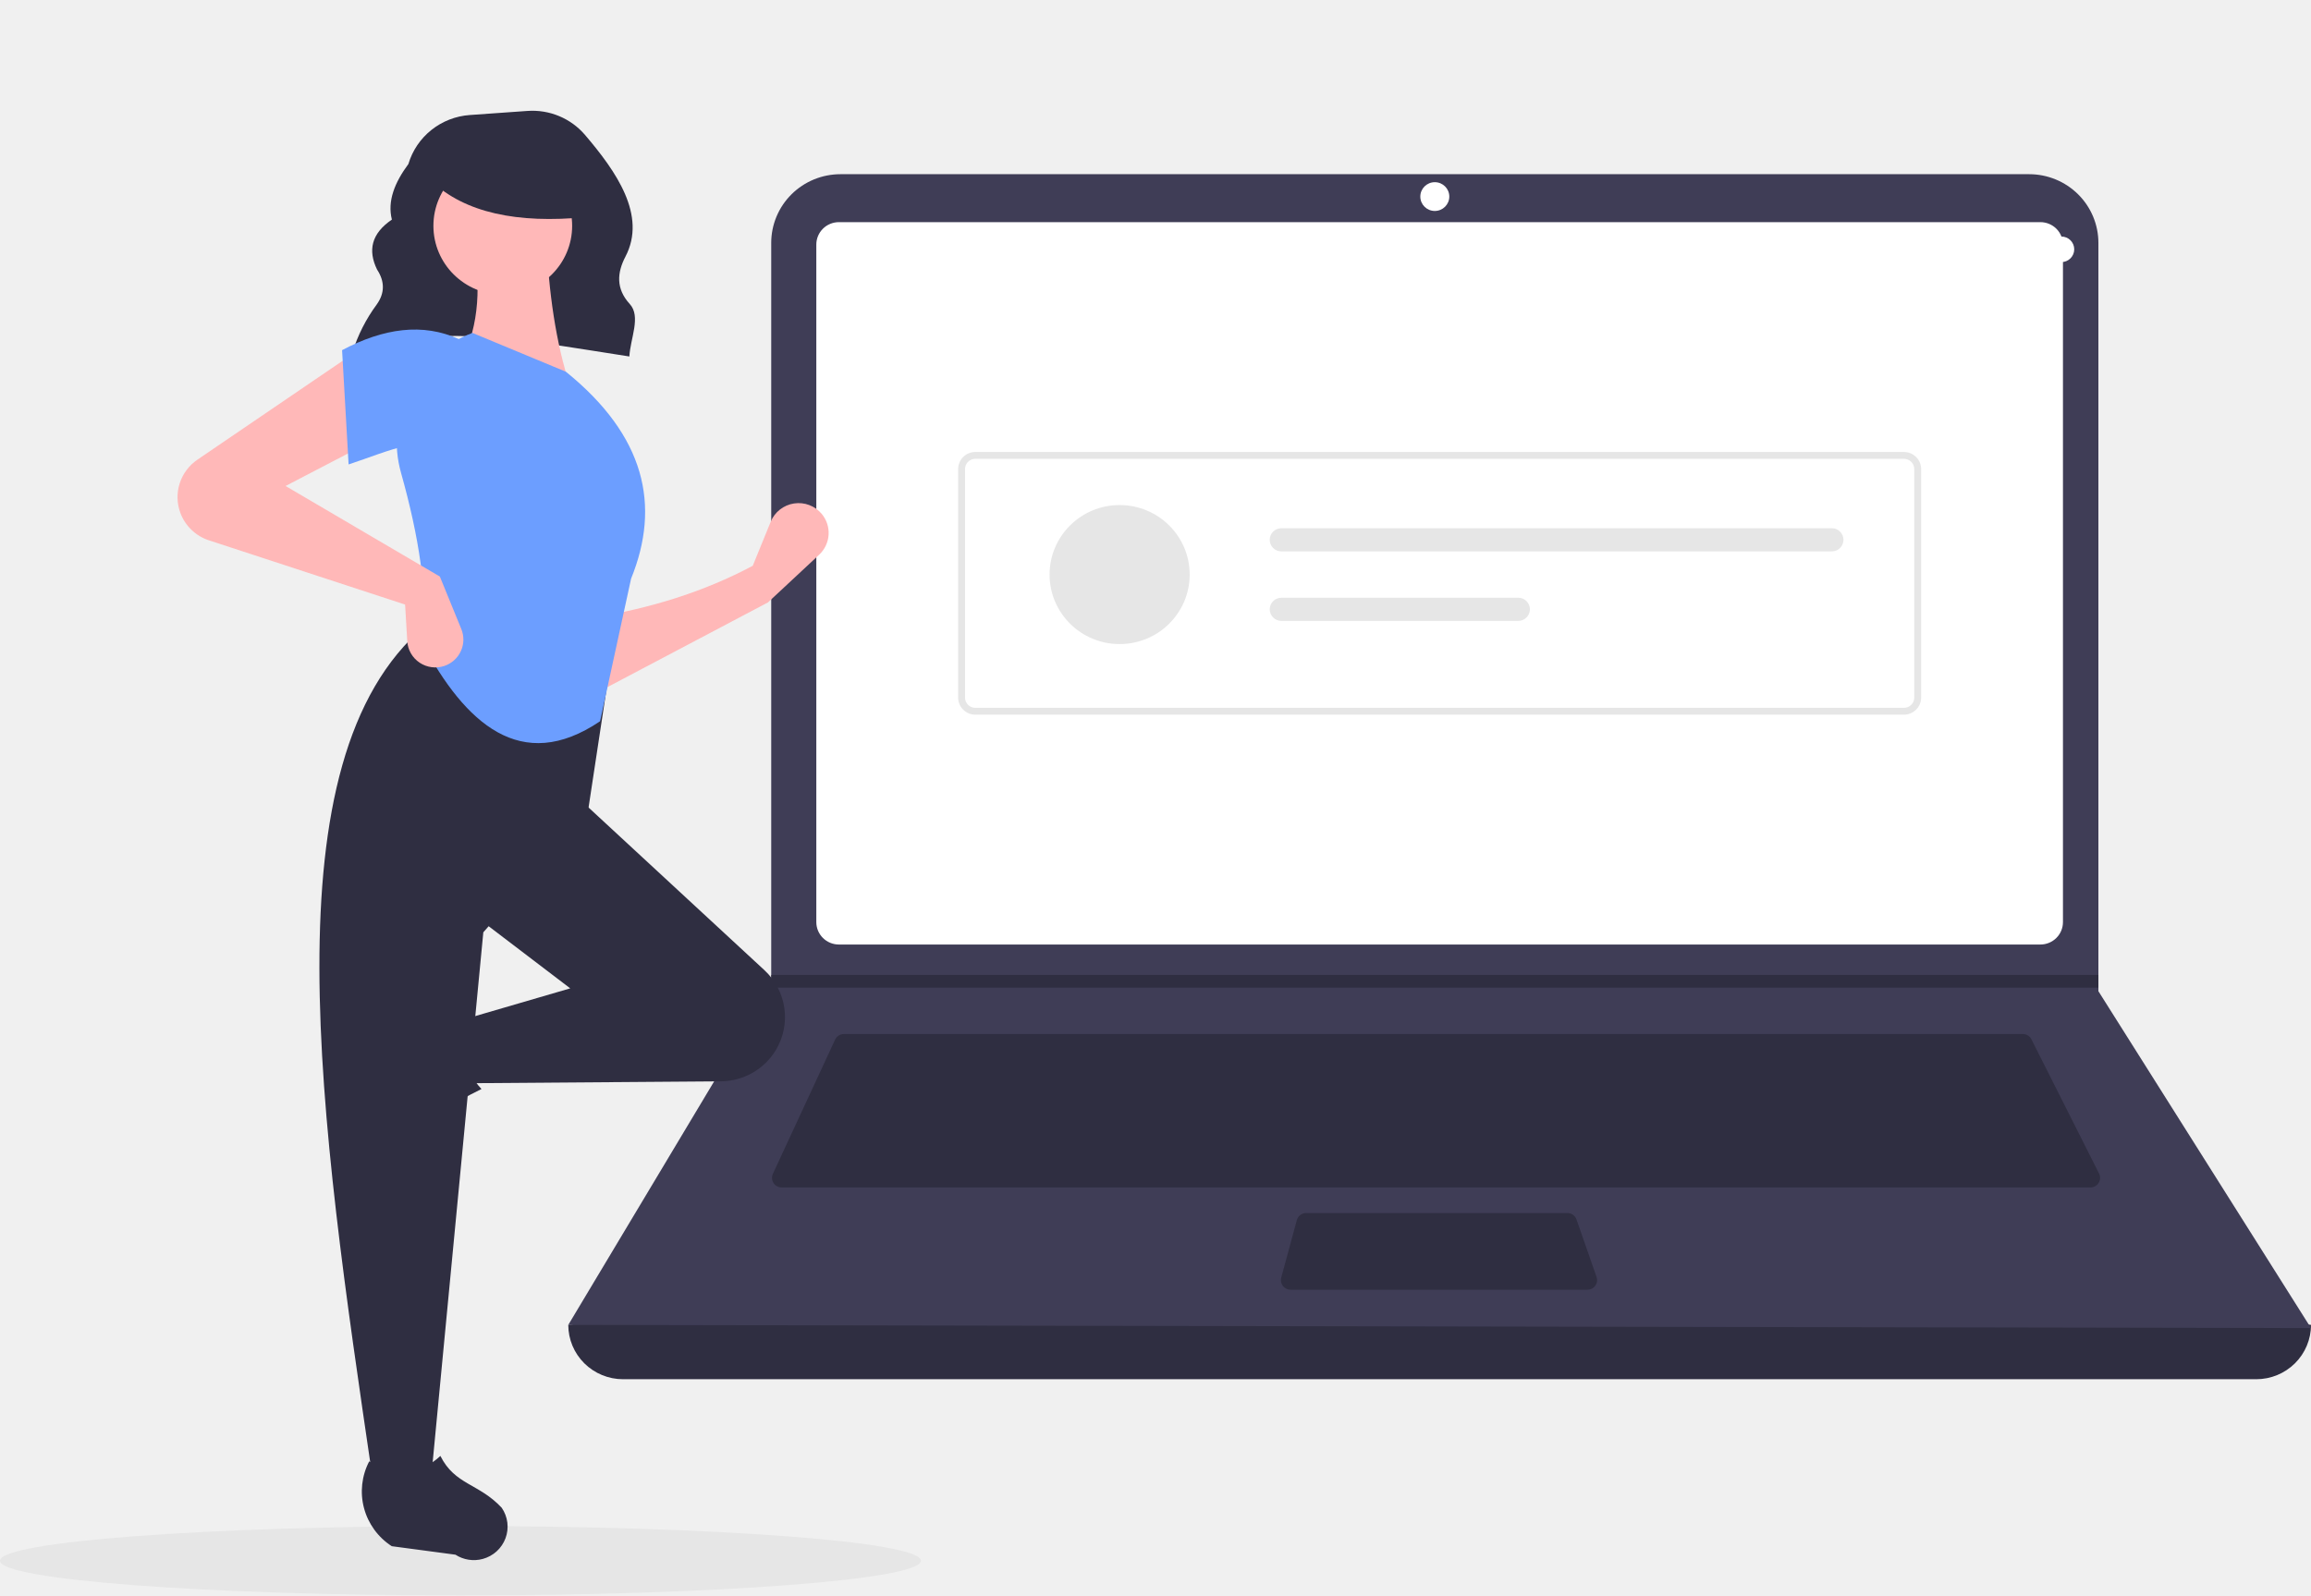
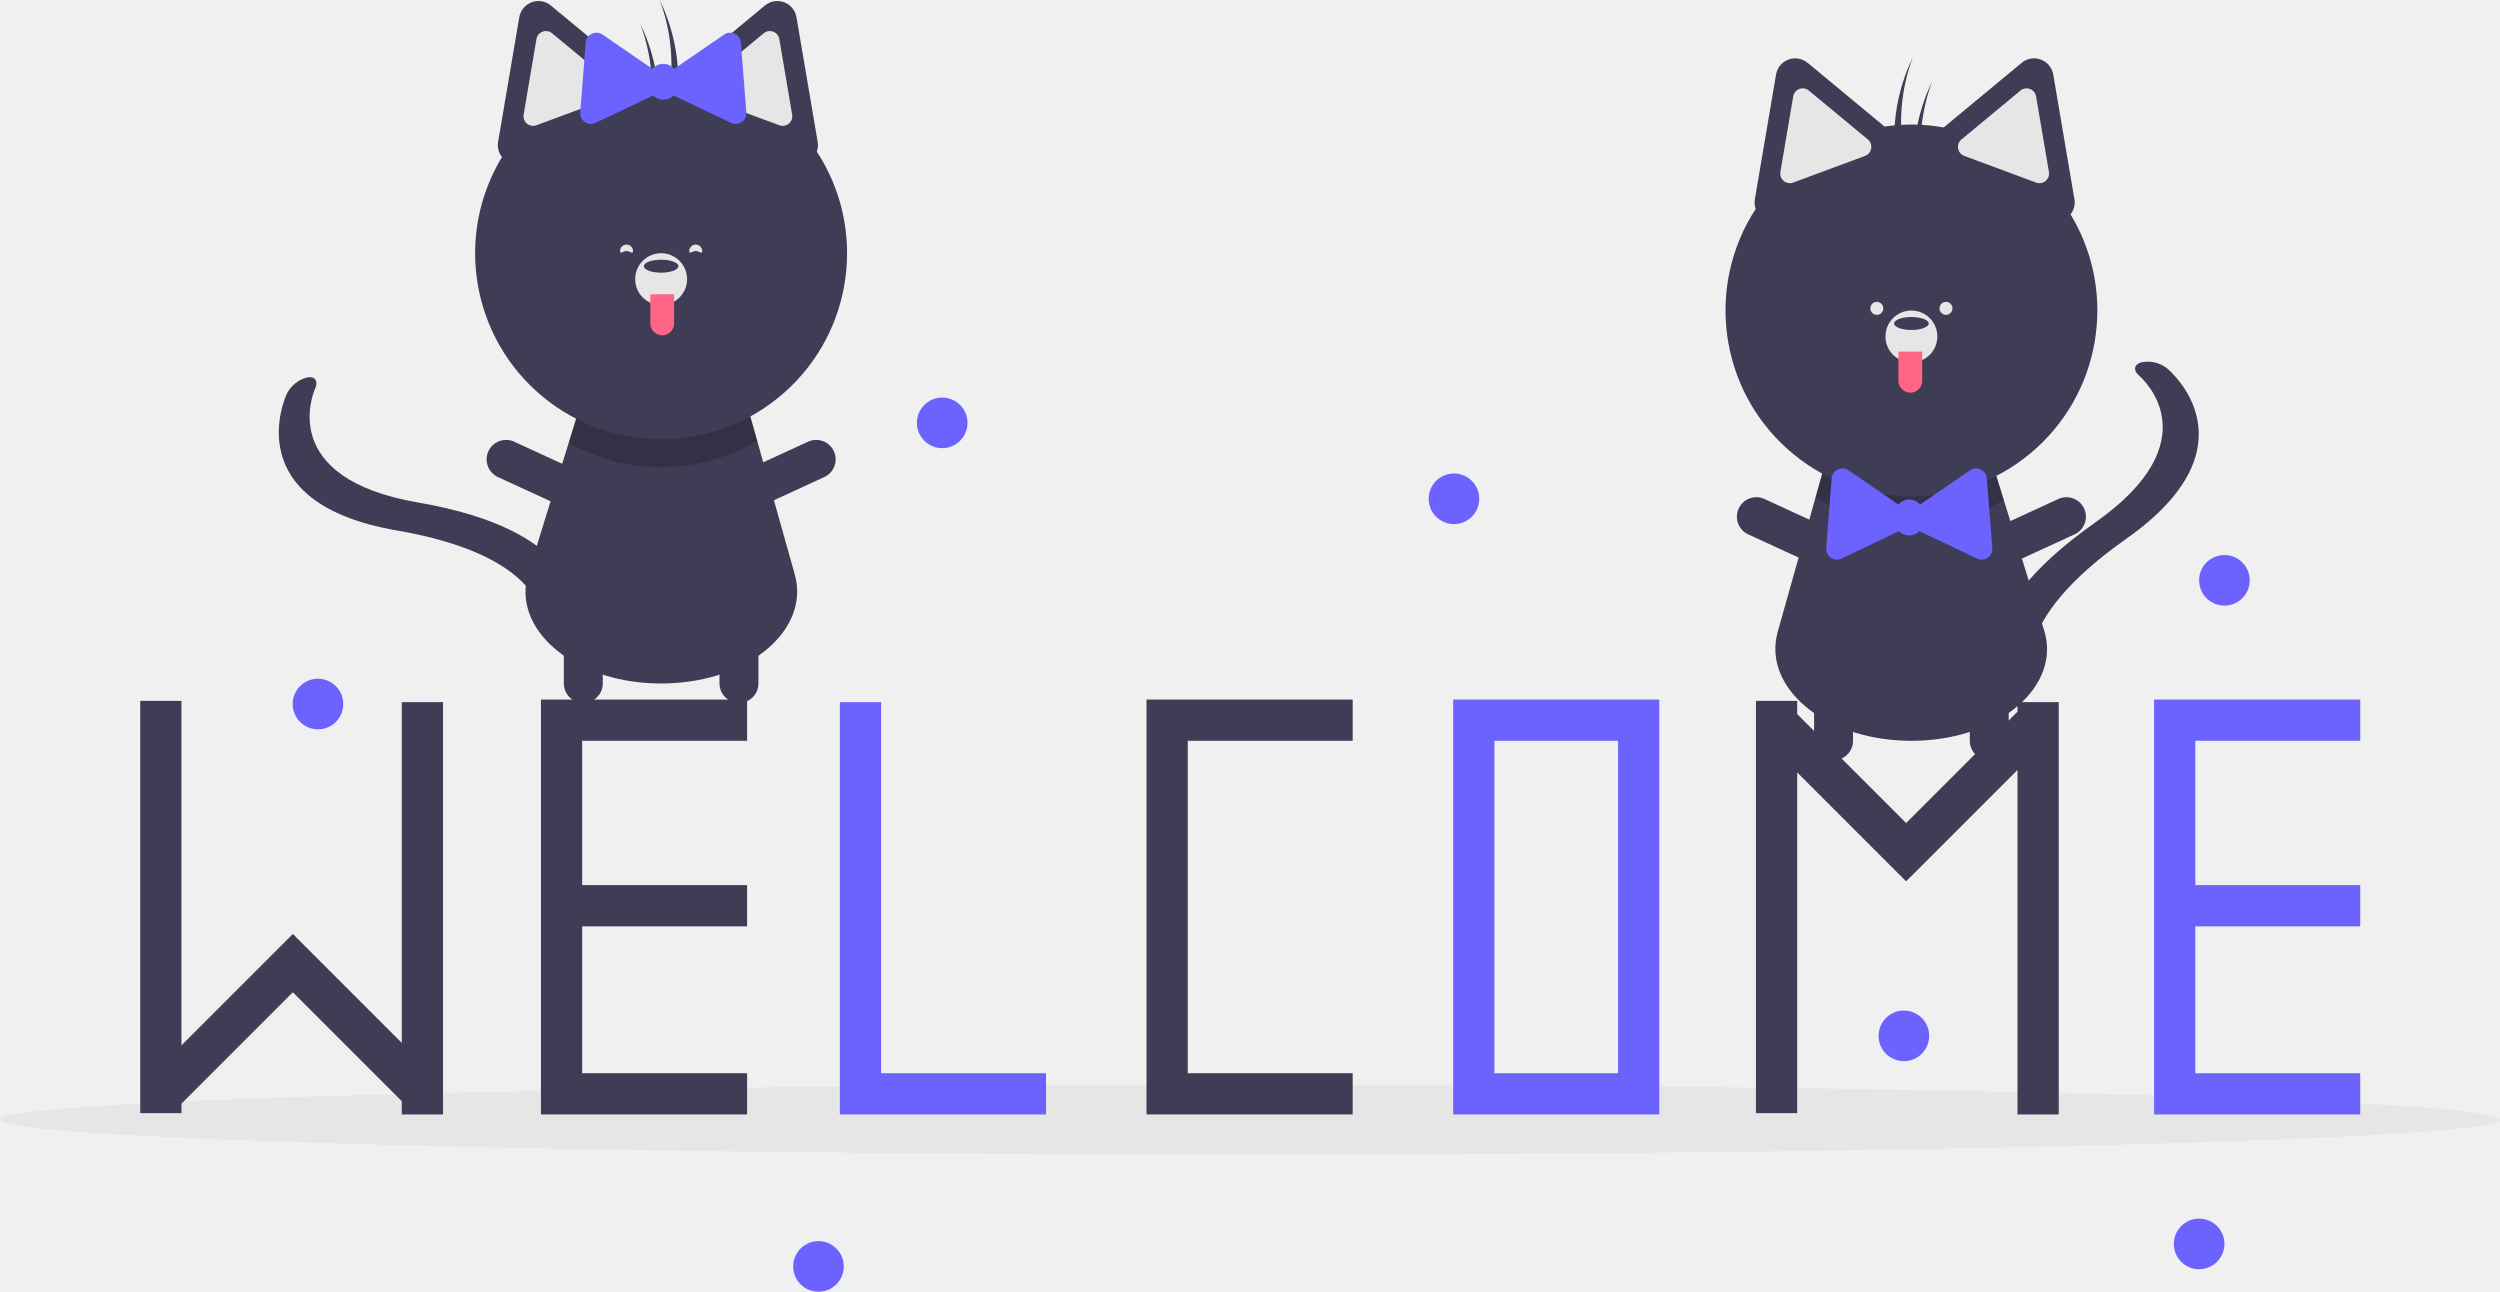
- <svg xmlns="http://www.w3.org/2000/svg" width="614" height="424" viewBox="0 0 614 424" fill="none">
-   <path d="M122.335 424C189.899 424 244.671 419.871 244.671 414.778C244.671 409.685 189.899 405.556 122.335 405.556C54.771 405.556 0 409.685 0 414.778C0 419.871 54.771 424 122.335 424Z" fill="#E6E6E6" />
-   <path d="M93.511 94.078C114.801 85.09 141.318 90.785 167.215 94.737C167.456 89.951 170.377 84.126 167.317 80.787C163.6 76.73 163.942 72.468 166.179 68.181C171.899 57.218 163.704 45.554 155.429 35.855C153.564 33.673 151.206 31.959 148.549 30.852C145.891 29.745 143.007 29.276 140.133 29.482L124.804 30.569C121.074 30.834 117.514 32.222 114.601 34.55C111.688 36.877 109.56 40.032 108.503 43.592V43.592C104.843 48.533 102.884 53.46 104.117 58.361C98.635 62.08 97.714 66.569 100.177 71.629C102.266 74.815 102.244 77.916 100.082 80.932C97.243 84.776 95.069 89.063 93.648 93.617L93.511 94.078Z" fill="#2F2E41" />
-   <path d="M599.45 366.541H165.533C161.674 366.541 157.974 365.02 155.245 362.312C152.517 359.603 150.984 355.93 150.984 352.1C308.279 333.956 462.617 333.956 614 352.1C614 355.93 612.467 359.603 609.739 362.312C607.01 365.02 603.309 366.541 599.45 366.541Z" fill="#2F2E41" />
-   <path d="M614 352.95L150.984 352.1L204.646 262.483L204.902 262.058V64.55C204.902 62.153 205.378 59.779 206.302 57.564C207.226 55.349 208.581 53.337 210.289 51.642C211.997 49.947 214.024 48.602 216.256 47.685C218.488 46.767 220.879 46.295 223.295 46.295H539.121C541.537 46.295 543.928 46.767 546.16 47.685C548.392 48.602 550.419 49.947 552.127 51.642C553.835 53.337 555.19 55.349 556.114 57.564C557.038 59.779 557.514 62.153 557.514 64.55V263.417L614 352.95Z" fill="#3F3D56" />
-   <path d="M222.875 59.037C221.287 59.039 219.764 59.666 218.641 60.781C217.518 61.896 216.886 63.407 216.884 64.984V245.069C216.886 246.645 217.518 248.157 218.641 249.271C219.764 250.386 221.287 251.013 222.875 251.015H542.108C543.697 251.013 545.219 250.386 546.342 249.271C547.466 248.156 548.097 246.645 548.099 245.069V64.984C548.097 63.407 547.466 61.896 546.343 60.781C545.219 59.666 543.697 59.039 542.108 59.037H222.875Z" fill="white" />
-   <path d="M224.213 274.8C223.722 274.801 223.242 274.941 222.828 275.203C222.415 275.466 222.086 275.841 221.88 276.283L205.345 311.96C205.165 312.348 205.087 312.775 205.116 313.202C205.146 313.628 205.284 314.04 205.516 314.4C205.748 314.76 206.068 315.056 206.446 315.261C206.823 315.466 207.247 315.574 207.678 315.574H555.398C555.836 315.574 556.266 315.463 556.649 315.251C557.031 315.04 557.352 314.735 557.582 314.365C557.812 313.995 557.943 313.574 557.963 313.14C557.983 312.706 557.89 312.274 557.694 311.886L539.721 276.208C539.509 275.784 539.182 275.427 538.776 275.178C538.37 274.93 537.903 274.798 537.425 274.8H224.213Z" fill="#2F2E41" />
-   <path d="M381.208 56.064C383.335 56.064 385.059 54.353 385.059 52.242C385.059 50.13 383.335 48.419 381.208 48.419C379.081 48.419 377.357 50.13 377.357 52.242C377.357 54.353 379.081 56.064 381.208 56.064Z" fill="white" />
-   <path d="M347.03 322.369C346.466 322.37 345.917 322.555 345.469 322.896C345.021 323.237 344.698 323.714 344.551 324.255L340.403 339.545C340.301 339.923 340.287 340.319 340.364 340.703C340.44 341.086 340.605 341.448 340.844 341.758C341.084 342.069 341.393 342.32 341.746 342.493C342.099 342.666 342.488 342.756 342.882 342.756H421.761C422.17 342.756 422.573 342.659 422.937 342.473C423.301 342.287 423.615 342.017 423.852 341.686C424.089 341.355 424.244 340.973 424.302 340.57C424.36 340.168 424.32 339.758 424.186 339.374L418.854 324.084C418.679 323.583 418.351 323.149 417.917 322.842C417.482 322.535 416.961 322.37 416.428 322.369H347.03Z" fill="#2F2E41" />
-   <path d="M557.514 259.085V262.482H204.646L204.911 262.058V259.085H557.514Z" fill="#2F2E41" />
-   <path d="M547.672 69.656C549.562 69.656 551.095 68.134 551.095 66.258C551.095 64.381 549.562 62.86 547.672 62.86C545.781 62.86 544.248 64.381 544.248 66.258C544.248 68.134 545.781 69.656 547.672 69.656Z" fill="white" />
-   <path d="M505.849 189.932H259.134C257.923 189.93 256.762 189.452 255.905 188.602C255.049 187.752 254.567 186.599 254.566 185.397V124.655C254.567 123.453 255.049 122.3 255.905 121.45C256.762 120.6 257.923 120.122 259.134 120.12H505.849C507.061 120.122 508.222 120.6 509.078 121.45C509.935 122.3 510.417 123.453 510.418 124.655V185.397C510.417 186.599 509.935 187.752 509.078 188.602C508.222 189.452 507.061 189.93 505.849 189.932V189.932ZM259.134 121.934C258.408 121.935 257.711 122.222 257.197 122.732C256.683 123.242 256.394 123.934 256.393 124.655V185.397C256.394 186.119 256.683 186.81 257.197 187.32C257.711 187.83 258.408 188.117 259.134 188.118H505.849C506.576 188.117 507.273 187.83 507.787 187.32C508.301 186.81 508.59 186.119 508.591 185.397V124.655C508.59 123.934 508.301 123.242 507.787 122.732C507.273 122.222 506.576 121.935 505.849 121.934L259.134 121.934Z" fill="#E6E6E6" />
-   <path d="M297.469 171.167C307.747 171.167 316.08 162.897 316.08 152.695C316.08 142.494 307.747 134.224 297.469 134.224C287.19 134.224 278.858 142.494 278.858 152.695C278.858 162.897 287.19 171.167 297.469 171.167Z" fill="#E6E6E6" />
-   <path d="M340.451 140.381C340.043 140.38 339.639 140.459 339.262 140.614C338.886 140.768 338.543 140.995 338.255 141.281C337.966 141.567 337.737 141.906 337.581 142.28C337.425 142.654 337.344 143.055 337.344 143.46C337.344 143.864 337.425 144.265 337.581 144.639C337.737 145.013 337.966 145.352 338.255 145.638C338.543 145.924 338.886 146.151 339.262 146.305C339.639 146.46 340.043 146.539 340.451 146.538H486.679C487.501 146.538 488.29 146.214 488.872 145.636C489.454 145.059 489.781 144.276 489.781 143.46C489.781 142.643 489.454 141.86 488.872 141.283C488.29 140.705 487.501 140.381 486.679 140.381H340.451Z" fill="#E6E6E6" />
-   <path d="M340.451 158.853C339.628 158.853 338.839 159.177 338.258 159.754C337.676 160.332 337.349 161.115 337.349 161.931C337.349 162.748 337.676 163.531 338.258 164.108C338.839 164.686 339.628 165.01 340.451 165.01H403.373C404.196 165.01 404.985 164.686 405.567 164.108C406.148 163.531 406.475 162.748 406.475 161.931C406.475 161.115 406.148 160.332 405.567 159.754C404.985 159.177 404.196 158.853 403.373 158.853H340.451Z" fill="#E6E6E6" />
-   <path d="M204.039 160.098L158.431 184.164L157.854 164.109C172.74 161.643 186.902 157.348 199.997 150.357L204.767 138.661C205.287 137.386 206.132 136.268 207.219 135.415C208.305 134.563 209.597 134.005 210.966 133.798C212.336 133.59 213.736 133.739 215.03 134.231C216.323 134.723 217.466 135.54 218.345 136.603V136.603C219.632 138.157 220.275 140.139 220.144 142.147C220.014 144.154 219.119 146.037 217.642 147.415L204.039 160.098Z" fill="#FFB8B8" />
-   <path d="M92.602 299.045C92.269 297.833 92.198 296.566 92.395 295.326C92.591 294.086 93.049 292.901 93.74 291.849L103.758 276.589C106.128 272.979 109.764 270.372 113.961 269.273C118.158 268.174 122.616 268.662 126.471 270.641V270.641C122.261 277.755 122.848 283.995 127.926 289.418C120.043 293.237 112.758 298.167 106.295 304.054C105.116 304.852 103.761 305.359 102.344 305.532C100.927 305.706 99.488 305.54 98.148 305.05C96.809 304.56 95.606 303.76 94.642 302.715C93.677 301.67 92.978 300.412 92.602 299.045V299.045Z" fill="#2F2E41" />
-   <path d="M206.116 279.091C204.6 281.599 202.46 283.678 199.901 285.129C197.342 286.579 194.451 287.353 191.504 287.375L124.948 287.875L122.061 271.259L151.504 262.664L126.679 243.755L153.813 212.24L203.095 257.83C205.976 260.495 207.847 264.06 208.397 267.93C208.947 271.8 208.142 275.74 206.116 279.091V279.091Z" fill="#2F2E41" />
-   <path d="M114.556 392.733H98.969C84.974 297.519 70.728 202.038 112.824 166.401L162.472 174.423L156.122 216.251L128.411 247.766L114.556 392.733Z" fill="#2F2E41" />
-   <path d="M128.258 414.302C127.038 414.632 125.761 414.702 124.511 414.508C123.262 414.313 122.068 413.858 121.008 413.173L104.084 410.915C100.447 408.563 97.82 404.955 96.713 400.789C95.605 396.624 96.096 392.198 98.09 388.372C105.257 392.551 111.545 391.968 117.008 386.927C120.869 394.664 127.23 394.192 133.304 400.71C134.109 401.881 134.619 403.226 134.794 404.632C134.969 406.039 134.802 407.467 134.309 408.796C133.815 410.126 133.008 411.319 131.956 412.277C130.903 413.235 129.635 413.929 128.258 414.302V414.302Z" fill="#2F2E41" />
-   <path d="M151.504 102.799L122.638 95.923C127.432 86.183 127.827 75.346 125.525 63.835L145.153 63.262C145.768 77.576 147.629 90.948 151.504 102.799Z" fill="#FFB8B8" />
-   <path d="M159.437 191.675C138.424 205.887 123.577 192.162 112.247 170.985C113.821 158.027 111.272 142.52 106.551 125.67C104.451 118.238 105.235 110.295 108.748 103.409C112.26 96.522 118.247 91.193 125.525 88.474V88.474L150.349 98.788C171.428 115.841 175.576 134.313 167.668 153.795L159.437 191.675Z" fill="#6C9EFF" />
-   <path d="M98.969 117.124L75.876 129.156L116.865 153.222L122.569 167.185C122.949 168.117 123.135 169.116 123.114 170.122C123.092 171.127 122.865 172.118 122.446 173.033C122.026 173.949 121.424 174.77 120.674 175.446C119.924 176.123 119.044 176.641 118.086 176.969V176.969C116.997 177.341 115.836 177.459 114.694 177.312C113.552 177.165 112.46 176.757 111.503 176.121C110.545 175.485 109.75 174.638 109.178 173.646C108.606 172.654 108.273 171.544 108.205 170.402L107.628 160.671L55.532 143.608C53.777 143.033 52.176 142.069 50.852 140.789C49.528 139.51 48.514 137.948 47.888 136.221V136.221C46.975 133.705 46.929 130.96 47.756 128.415C48.583 125.87 50.237 123.669 52.458 122.156L94.35 93.631L98.969 117.124Z" fill="#FFB8B8" />
-   <path d="M122.061 119.416C112.43 115.226 103.673 119.777 92.618 123.427L90.886 93.058C101.863 87.251 112.328 85.686 122.061 90.193L122.061 119.416Z" fill="#6C9EFF" />
-   <path d="M133.582 78.305C143.76 78.305 152.011 70.115 152.011 60.013C152.011 49.911 143.76 41.722 133.582 41.722C123.404 41.722 115.152 49.911 115.152 60.013C115.152 70.115 123.404 78.305 133.582 78.305Z" fill="#FFB8B8" />
-   <path d="M155.629 57.705C137.383 59.479 123.479 56.517 114.593 48.084V41.292H154.081L155.629 57.705Z" fill="#2F2E41" />
+ <svg xmlns="http://www.w3.org/2000/svg" id="a767eac7-073f-42f5-be07-7b01228cc98c" data-name="Layer 1" width="889.076" height="459.38" viewBox="0 0 889.076 459.38">
+   <ellipse cx="444.538" cy="398.169" rx="444.538" ry="12.435" fill="#e6e6e6" />
+   <path d="M836.907,483.742c-.561.008-1.123.015-1.692.015s-1.13-.008-1.692-.015c-29.757-.677-51.326-19.269-45.836-38.777l13.387-47.589,3.383-12.041,59.976,1.023,3.645,11.78,14.348,46.366C888.502,464.119,866.934,483.065,836.907,483.742Z" transform="translate(-155.4622 -220.3102)" fill="#3f3d56" />
+   <path d="M868.079,398.137a66.201,66.201,0,0,1-67.004-.761l3.383-12.041,59.976,1.023Z" transform="translate(-155.4622 -220.3102)" opacity="0.2" />
+   <path d="M865.548,446.544c2.591-9.656,11.106-23.585,34.987-40.38,41.648-29.294,16.803-51.259,15.727-52.18-2.258-1.93-1.925-4.098.775-4.839a11.224,11.224,0,0,1,9.034,2.103c1.348,1.115,32.459,27.683-14.537,60.734-42.295,29.75-33.302,49.169-33.199,49.355,1.133,2.077-.684,3.739-4.063,3.716s-7.039-1.723-8.176-3.797C865.856,460.818,863.135,455.533,865.548,446.544Z" transform="translate(-155.4622 -220.3102)" fill="#3f3d56" />
+   <path d="M807.534,490.677a6.92,6.92,0,0,1-6.92-6.92V453.769a6.92,6.92,0,0,1,13.841,0v29.988A6.92,6.92,0,0,1,807.534,490.677Z" transform="translate(-155.4622 -220.3102)" fill="#3f3d56" />
+   <path d="M813.602,419.484a6.92,6.92,0,0,1-9.179,3.394l-27.243-12.534a6.92,6.92,0,0,1,5.785-12.574l27.243,12.534A6.92,6.92,0,0,1,813.602,419.484Z" transform="translate(-155.4622 -220.3102)" fill="#3f3d56" />
+   <path d="M856.829,419.484a6.92,6.92,0,0,0,9.179,3.394l27.243-12.534a6.92,6.92,0,0,0-5.785-12.574l-27.243,12.534A6.92,6.92,0,0,0,856.829,419.484Z" transform="translate(-155.4622 -220.3102)" fill="#3f3d56" />
+   <path d="M862.897,490.677a6.92,6.92,0,0,0,6.92-6.92V453.769a6.92,6.92,0,1,0-13.841,0v29.988A6.92,6.92,0,0,0,862.897,490.677Z" transform="translate(-155.4622 -220.3102)" fill="#3f3d56" />
+   <path d="M891.818,296.535a6.806,6.806,0,0,0,1.373-5.408l-3.766-22.157-3.766-22.157a6.913,6.913,0,0,0-11.226-4.164L857.127,256.988l-10.426,8.64a65.694,65.694,0,0,0-21.047-.317l-10.043-8.322-17.305-14.34a6.913,6.913,0,0,0-11.226,4.164l-3.766,22.157-3.766,22.157a6.844,6.844,0,0,0,.301,3.474,66.118,66.118,0,1,0,111.969,1.935Z" transform="translate(-155.4622 -220.3102)" fill="#3f3d56" />
+   <path d="M796.572,251.728a3.447,3.447,0,0,0-1.202.218,3.388,3.388,0,0,0-2.184,2.635L788.618,281.451a3.423,3.423,0,0,0,4.565,3.782l25.553-9.479a3.422,3.422,0,0,0,.993-5.844l-0-.001-20.985-17.39A3.392,3.392,0,0,0,796.572,251.728Z" transform="translate(-155.4622 -220.3102)" fill="#e6e6e6" />
+   <path d="M876.167,251.728a3.392,3.392,0,0,0-2.172.792l-20.986,17.391a3.422,3.422,0,0,0,.993,5.844l25.553,9.479a3.423,3.423,0,0,0,4.565-3.782l-4.567-26.87a3.388,3.388,0,0,0-2.184-2.635A3.447,3.447,0,0,0,876.167,251.728Z" transform="translate(-155.4622 -220.3102)" fill="#e6e6e6" />
+   <circle cx="679.753" cy="119.658" r="9.227" fill="#e6e6e6" />
+   <ellipse cx="679.753" cy="115.044" rx="6.151" ry="2.307" fill="#3f3d56" />
+   <path d="M675.14,125.04H683.598a0,0,0,0,1,0,0v10.38a4.229,4.229,0,0,1-4.229,4.229h0a4.229,4.229,0,0,1-4.229-4.229V125.04a0,0,0,0,1,0,0Z" fill="#ff6584" />
+   <path d="M835.729,240.69c-.444.92-.874,1.849-1.279,2.798a65.818,65.818,0,0,0-4.651,35.344c.866-1.256,1.776-2.565,2.701-3.888A65.775,65.775,0,0,1,835.729,240.69Z" transform="translate(-155.4622 -220.3102)" fill="#3f3d56" />
+   <path d="M842.649,249.148c-.444.92-.874,1.849-1.279,2.798A65.818,65.818,0,0,0,836.719,287.29c.866-1.256,1.776-2.565,2.701-3.888A65.775,65.775,0,0,1,842.649,249.148Z" transform="translate(-155.4622 -220.3102)" fill="#3f3d56" />
+   <path d="M863.985,415.199l-.975-12.398-.975-12.398a3.825,3.825,0,0,0-5.98-2.853l-10.25,7.043-7.485,5.143a5.095,5.095,0,0,0-7.749,0l-7.485-5.143L812.838,387.55a3.825,3.825,0,0,0-5.98,2.853l-.975,12.398-.975,12.398a3.825,3.825,0,0,0,5.461,3.752l11.224-5.355,9.223-4.4a5.101,5.101,0,0,0,7.262,0l9.223,4.4,11.224,5.355A3.825,3.825,0,0,0,863.985,415.199Z" transform="translate(-155.4622 -220.3102)" fill="#6c63ff" />
+   <circle cx="667.451" cy="109.662" r="2.307" fill="#e6e6e6" />
+   <circle cx="692.056" cy="109.662" r="2.307" fill="#e6e6e6" />
+   <path d="M388.888,463.362c.561.008,1.123.015,1.692.015s1.13-.008,1.692-.015c29.757-.677,51.326-19.269,45.836-38.777l-13.387-47.589L421.336,364.955l-59.976,1.023-3.645,11.78-14.348,46.366C337.293,443.739,358.861,462.685,388.888,463.362Z" transform="translate(-155.4622 -220.3102)" fill="#3f3d56" />
+   <path d="M357.715,377.758a66.201,66.201,0,0,0,67.004-.761L421.336,364.955l-59.976,1.023Z" transform="translate(-155.4622 -220.3102)" opacity="0.2" />
+   <path d="M352.962,420.524c-6.473-7.619-20.13-16.565-48.9-21.526-50.177-8.656-37.121-39.139-36.542-40.432,1.215-2.711-.014-4.527-2.771-4.041a11.224,11.224,0,0,0-7.266,5.766c-.741,1.585-17.492,38.91,39.127,48.673,50.957,8.79,51.139,30.19,51.125,30.403-.136,2.362,2.218,3.087,5.263,1.62s5.625-4.569,5.765-6.931C358.791,433.557,358.99,427.616,352.962,420.524Z" transform="translate(-155.4622 -220.3102)" fill="#3f3d56" />
+   <path d="M418.261,470.298a6.92,6.92,0,0,0,6.92-6.92V433.389a6.92,6.92,0,0,0-13.841,0v29.988A6.92,6.92,0,0,0,418.261,470.298Z" transform="translate(-155.4622 -220.3102)" fill="#3f3d56" />
+   <path d="M412.193,399.105a6.92,6.92,0,0,0,9.179,3.394l27.243-12.534a6.92,6.92,0,1,0-5.785-12.574l-27.243,12.534A6.92,6.92,0,0,0,412.193,399.105Z" transform="translate(-155.4622 -220.3102)" fill="#3f3d56" />
+   <path d="M368.966,399.105a6.92,6.92,0,0,1-9.179,3.394l-27.243-12.534a6.92,6.92,0,1,1,5.785-12.574l27.243,12.534A6.92,6.92,0,0,1,368.966,399.105Z" transform="translate(-155.4622 -220.3102)" fill="#3f3d56" />
+   <path d="M362.898,470.298a6.92,6.92,0,0,1-6.92-6.92V433.389a6.92,6.92,0,0,1,13.841,0v29.988A6.92,6.92,0,0,1,362.898,470.298Z" transform="translate(-155.4622 -220.3102)" fill="#3f3d56" />
+   <path d="M445.947,274.221a6.844,6.844,0,0,0,.301-3.474l-3.766-22.157-3.766-22.157a6.913,6.913,0,0,0-11.226-4.164l-17.305,14.34L400.141,244.931a65.694,65.694,0,0,0-21.047.317l-10.426-8.64-17.305-14.34a6.913,6.913,0,0,0-11.226,4.164L336.37,248.59l-3.766,22.157a6.806,6.806,0,0,0,1.373,5.408,66.137,66.137,0,1,0,111.969-1.935Z" transform="translate(-155.4622 -220.3102)" fill="#3f3d56" />
+   <path d="M427.051,232.14,406.066,249.53l-0.0.001a3.422,3.422,0,0,0,.993,5.844l25.553,9.479a3.423,3.423,0,0,0,4.565-3.782l-4.567-26.87a3.388,3.388,0,0,0-2.184-2.635,3.447,3.447,0,0,0-1.202-.218A3.392,3.392,0,0,0,427.051,232.14Z" transform="translate(-155.4622 -220.3102)" fill="#e6e6e6" />
+   <path d="M348.427,231.566a3.388,3.388,0,0,0-2.184,2.635l-4.567,26.87a3.423,3.423,0,0,0,4.565,3.782l25.553-9.479a3.422,3.422,0,0,0,.993-5.844l-20.986-17.391a3.392,3.392,0,0,0-2.172-.792A3.447,3.447,0,0,0,348.427,231.566Z" transform="translate(-155.4622 -220.3102)" fill="#e6e6e6" />
+   <circle cx="235.117" cy="99.278" r="9.227" fill="#e6e6e6" />
+   <ellipse cx="235.117" cy="94.665" rx="6.151" ry="2.307" fill="#3f3d56" />
+   <path d="M390.964,324.971h0A4.229,4.229,0,0,1,395.193,329.2v10.38a0,0,0,0,1,0,0h-8.458a0,0,0,0,1,0,0V329.2A4.229,4.229,0,0,1,390.964,324.971Z" transform="translate(626.4652 444.2411) rotate(-180)" fill="#ff6584" />
+   <path d="M390.066,220.31c.444.92.874,1.849,1.279,2.798a65.818,65.818,0,0,1,4.651,35.344c-.866-1.256-1.776-2.565-2.701-3.888A65.775,65.775,0,0,0,390.066,220.31Z" transform="translate(-155.4622 -220.3102)" fill="#3f3d56" />
+   <path d="M383.146,228.768c.444.92.874,1.849,1.279,2.798a65.818,65.818,0,0,1,4.651,35.344c-.866-1.256-1.776-2.565-2.701-3.888A65.775,65.775,0,0,0,383.146,228.768Z" transform="translate(-155.4622 -220.3102)" fill="#3f3d56" />
+   <path d="M361.81,260.258l.975-12.398.975-12.398a3.825,3.825,0,0,1,5.98-2.853l10.25,7.043,7.485,5.143a5.095,5.095,0,0,1,7.749,0l7.485-5.143,10.25-7.043a3.825,3.825,0,0,1,5.98,2.853l.975,12.398.975,12.398a3.825,3.825,0,0,1-5.461,3.752L404.202,258.655l-9.223-4.4a5.101,5.101,0,0,1-7.262,0l-9.223,4.4L367.27,264.01A3.825,3.825,0,0,1,361.81,260.258Z" transform="translate(-155.4622 -220.3102)" fill="#6c63ff" />
+   <path d="M400.575,309.592c0,1.274,1.033,0,2.307,0s2.307,1.274,2.307,0a2.307,2.307,0,0,0-4.614,0Z" transform="translate(-155.4622 -220.3102)" fill="#e6e6e6" />
+   <path d="M380.583,309.592c0,1.274-1.033,0-2.307,0s-2.307,1.274-2.307,0a2.307,2.307,0,0,1,4.614,0Z" transform="translate(-155.4622 -220.3102)" fill="#e6e6e6" />
+   <polygon points="481.05 263.451 481.05 248.788 407.736 248.788 407.736 249.705 407.736 263.451 407.736 381.67 407.736 396.333 422.399 396.333 481.05 396.333 481.05 381.67 422.399 381.67 422.399 263.451 481.05 263.451" fill="#3f3d56" />
+   <path d="M672.253,469.099V616.643h73.314V469.099Zm58.651,132.882h-43.988V483.761h43.988Z" transform="translate(-155.4622 -220.3102)" fill="#6c63ff" />
+   <polygon points="313.344 381.67 313.344 249.705 298.681 249.705 298.681 381.67 298.681 396.333 313.344 396.333 371.995 396.333 371.995 381.67 313.344 381.67" fill="#6c63ff" />
+   <polygon points="265.69 263.451 265.69 248.788 192.376 248.788 192.376 249.705 192.376 263.451 192.376 314.771 192.376 329.434 192.376 381.67 192.376 396.333 207.039 396.333 265.69 396.333 265.69 381.67 207.039 381.67 207.039 329.434 265.69 329.434 265.69 314.771 207.039 314.771 207.039 263.451 265.69 263.451" fill="#3f3d56" />
+   <polygon points="839.372 263.451 839.372 248.788 766.058 248.788 766.058 249.705 766.058 263.451 766.058 314.771 766.058 329.434 766.058 381.67 766.058 396.333 780.721 396.333 839.372 396.333 839.372 381.67 780.721 381.67 780.721 329.434 839.372 329.434 839.372 314.771 780.721 314.771 780.721 263.451 839.372 263.451" fill="#6c63ff" />
+   <polygon points="142.889 249.705 142.889 370.89 104.228 332.23 104.14 332.319 104.058 332.237 64.535 371.76 64.535 249.247 49.872 249.247 49.872 395.875 64.535 395.875 64.535 392.496 104.147 352.884 142.889 391.627 142.889 396.333 157.552 396.333 157.552 249.705 142.889 249.705" fill="#3f3d56" />
+   <polygon points="717.488 249.705 717.488 253.083 677.876 292.695 639.133 253.953 639.133 249.247 624.47 249.247 624.47 395.875 639.133 395.875 639.133 274.689 677.794 313.35 677.883 313.261 677.964 313.342 717.488 273.819 717.488 396.333 732.15 396.333 732.15 249.705 717.488 249.705" fill="#3f3d56" />
+   <circle cx="335.076" cy="150.38" r="9" fill="#6c63ff" />
+   <circle cx="113.076" cy="250.38" r="9" fill="#6c63ff" />
+   <circle cx="291.076" cy="450.38" r="9" fill="#6c63ff" />
+   <circle cx="517.076" cy="177.38" r="9" fill="#6c63ff" />
+   <circle cx="782.076" cy="442.38" r="9" fill="#6c63ff" />
+   <circle cx="791.076" cy="206.38" r="9" fill="#6c63ff" />
+   <circle cx="677.076" cy="368.38" r="9" fill="#6c63ff" />
</svg>
